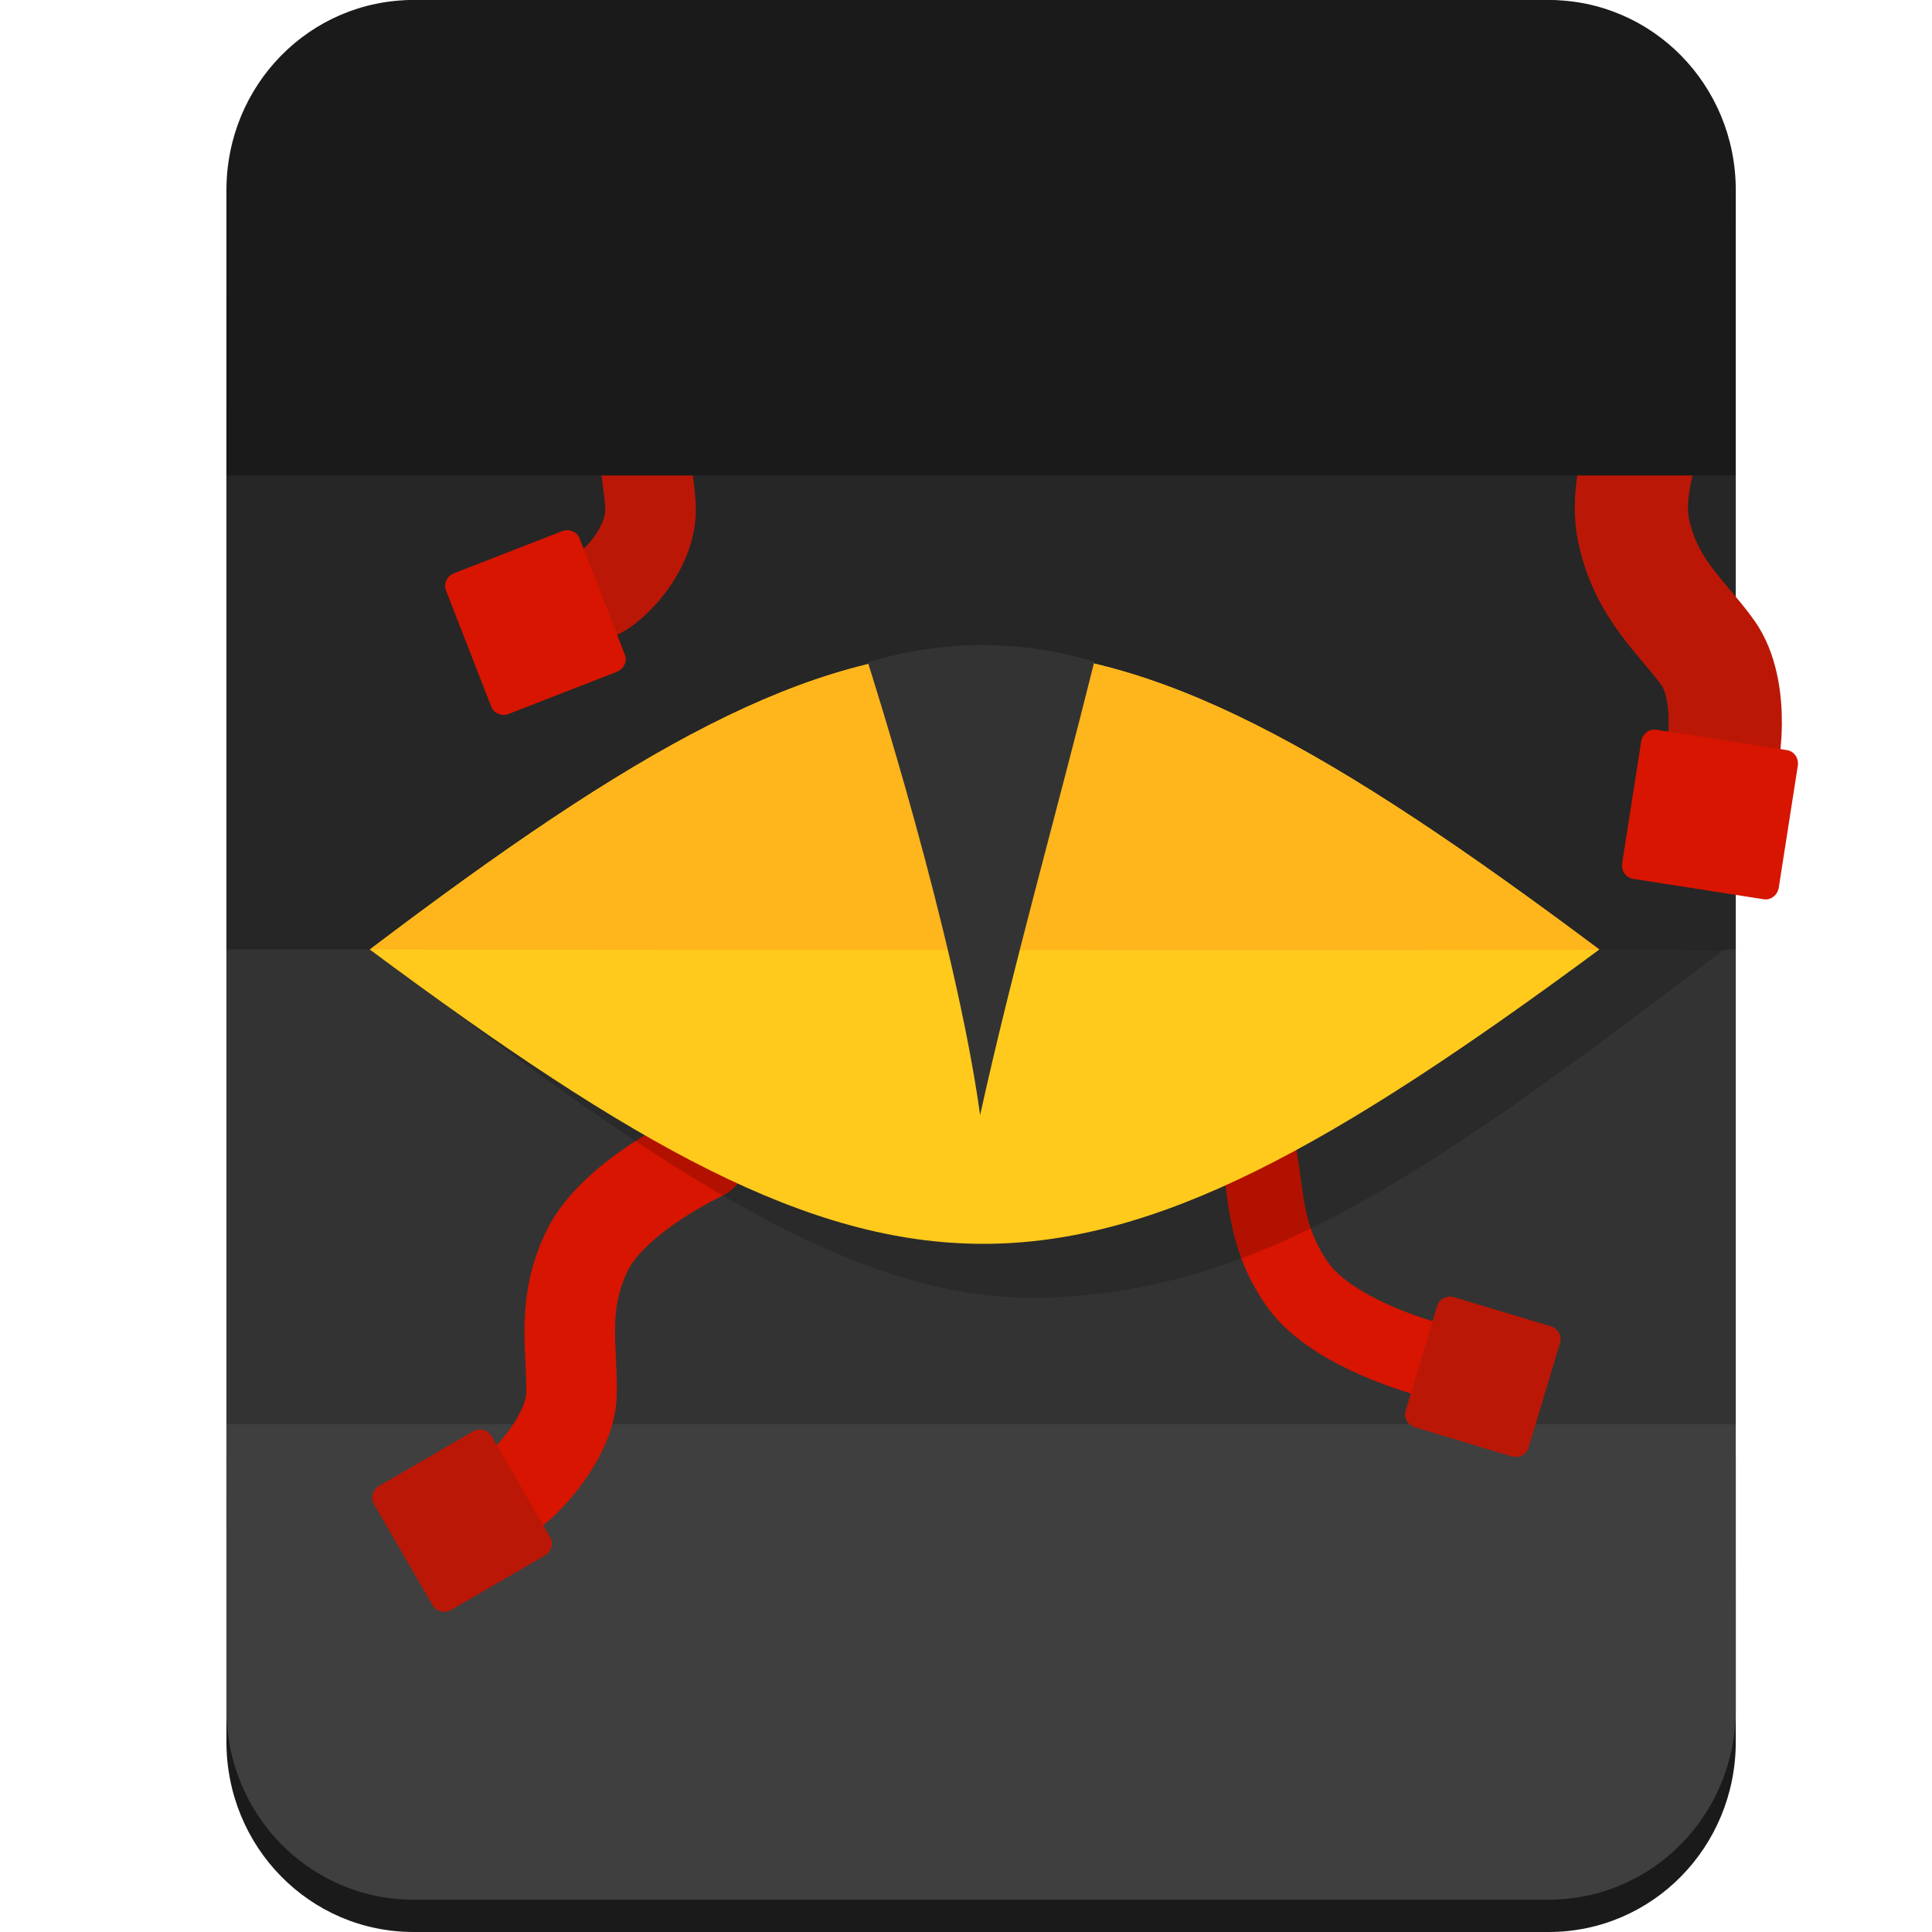
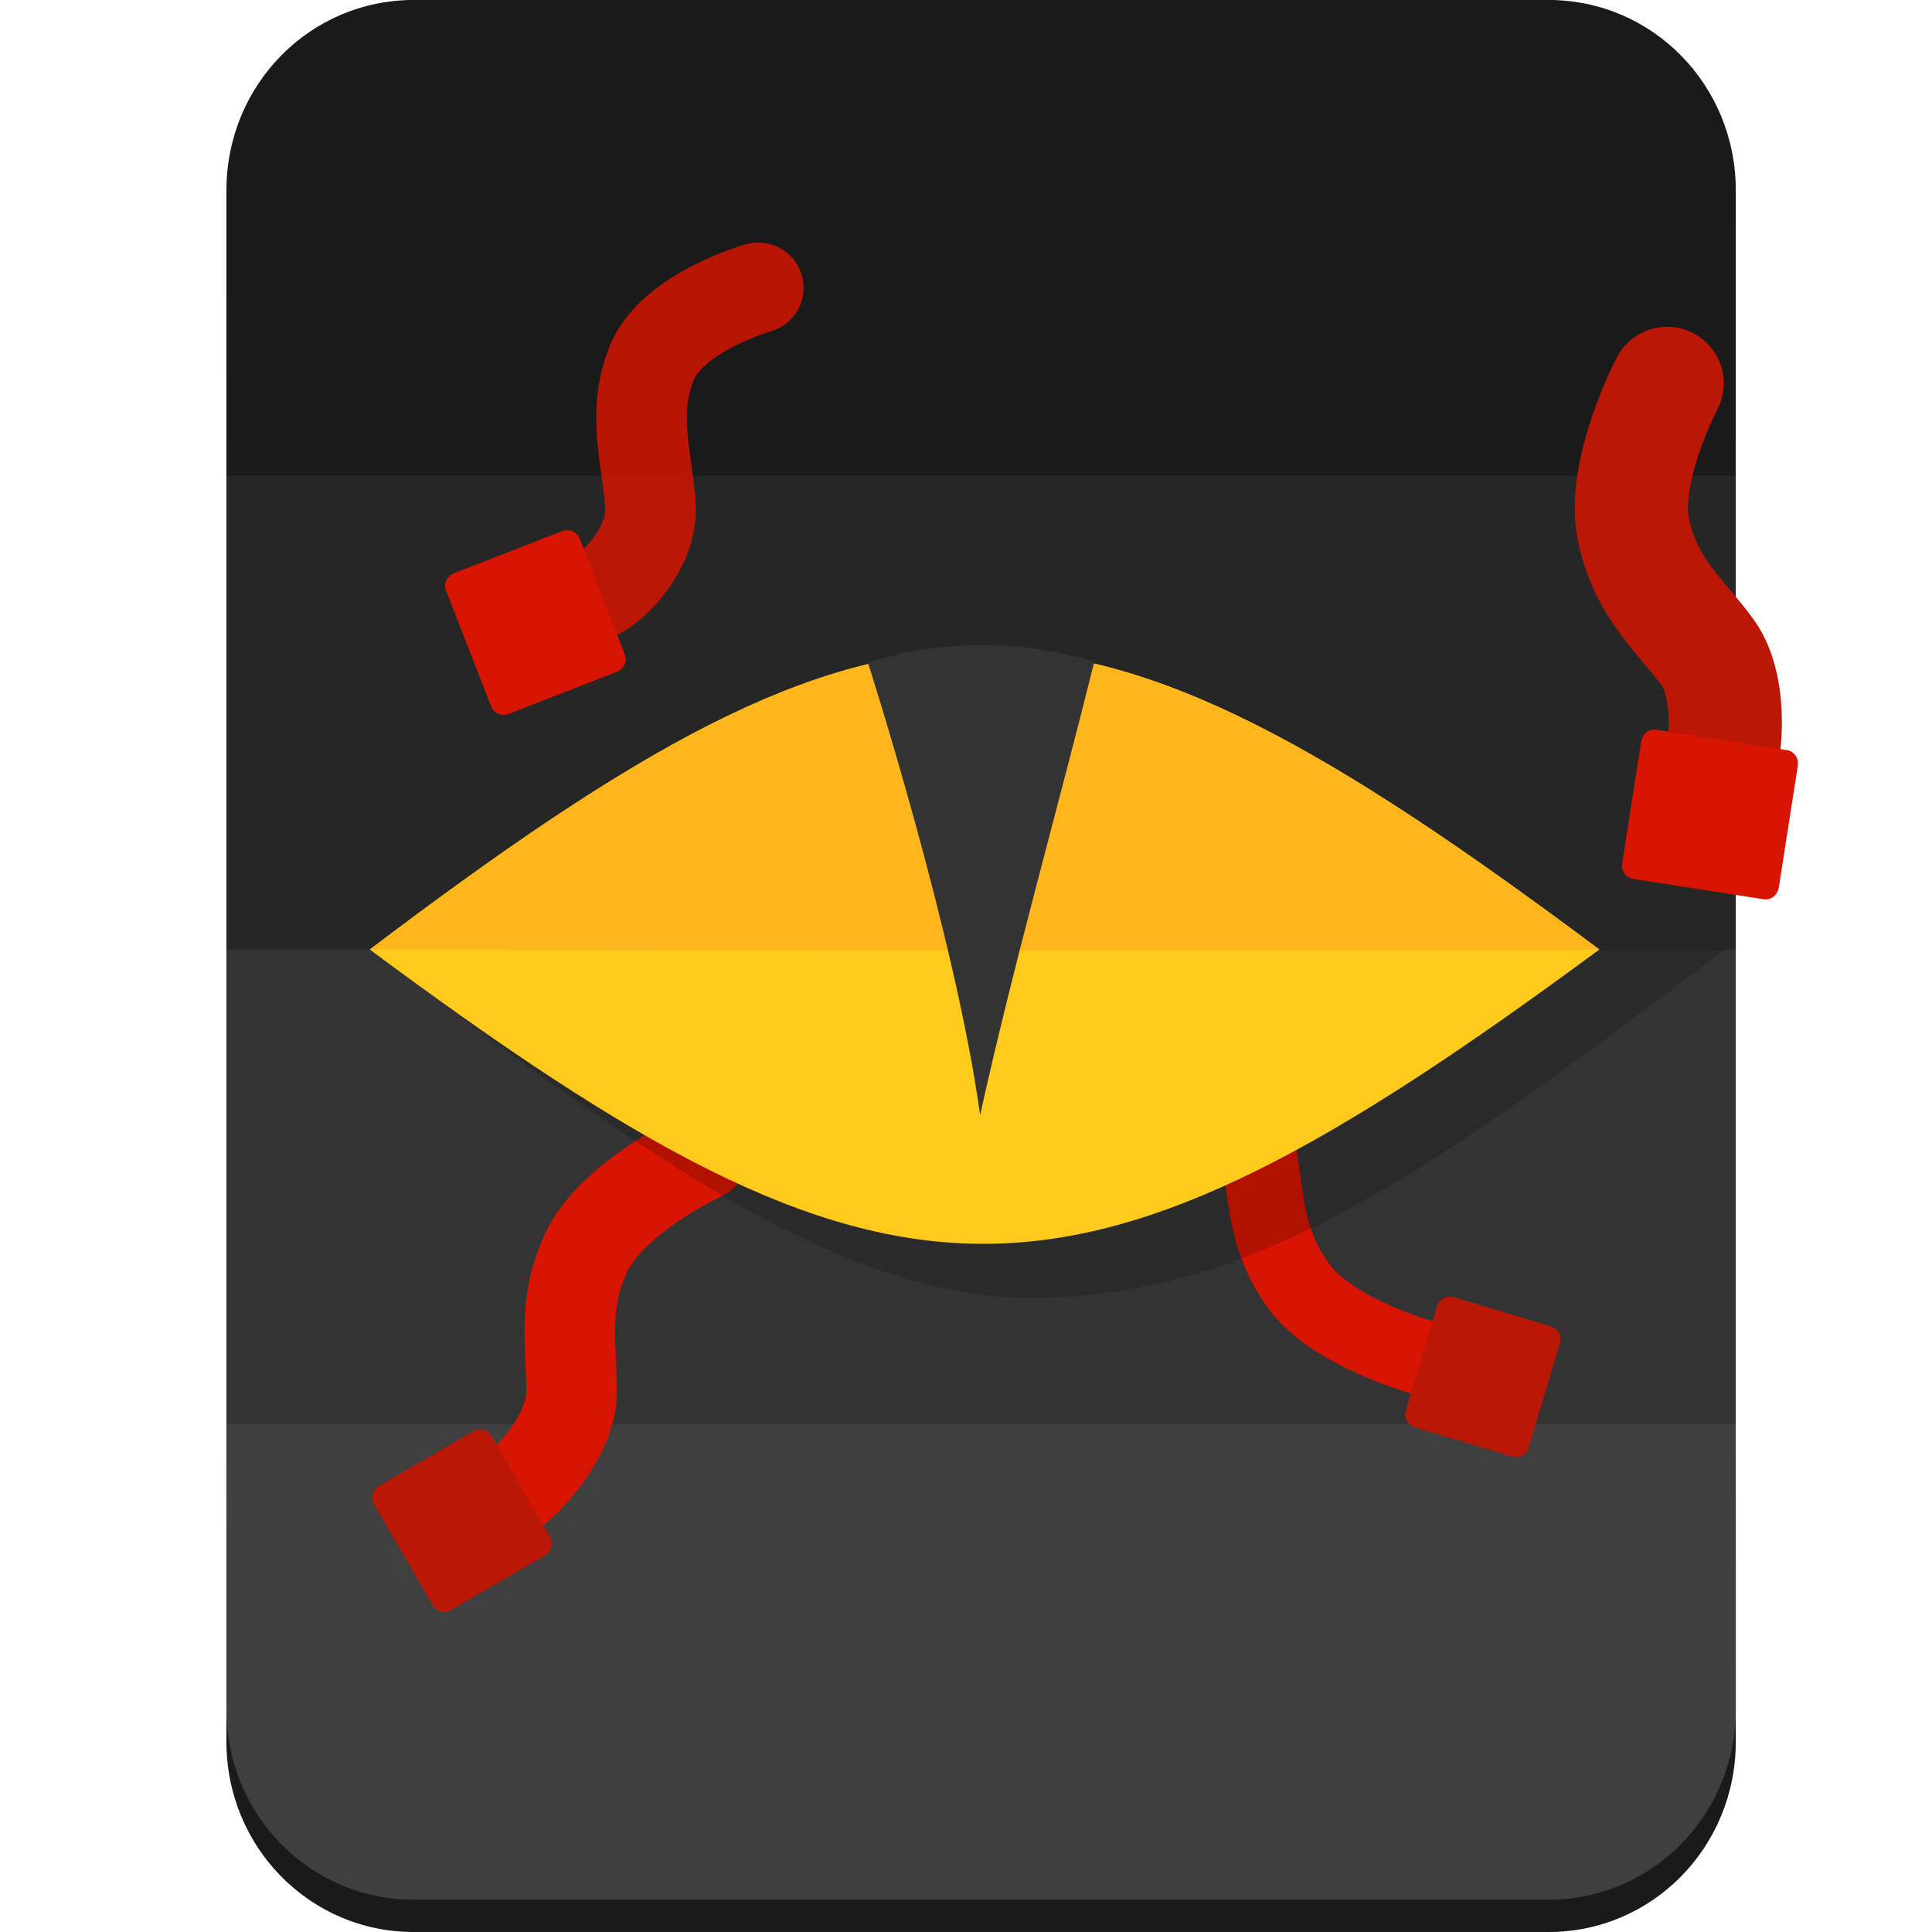
<svg xmlns="http://www.w3.org/2000/svg" width="256.0px" height="256.0px" viewBox="0 0 256.0 256.0" version="1.1" id="SVGRoot" xml:space="preserve">
  <defs id="defs686" />
  <g id="layer1" style="display:inline">
    <rect style="display:inline;fill:#000000;fill-opacity:1;stroke:none;stroke-width:45.719;stroke-linecap:round;stroke-linejoin:round" id="rect1184" width="198" height="255" x="-229" y="-255" rx="24.551" ry="27.016" transform="scale(-1)" />
    <rect style="display:inline;fill:#262626;fill-opacity:1;stroke:none;stroke-width:22.862;stroke-linecap:round;stroke-linejoin:round" id="rect2222" width="200" height="63.126" x="-230" y="-126.032" rx="0" ry="0" transform="scale(-1)" />
    <rect style="display:inline;fill:#333333;fill-opacity:1;stroke:none;stroke-width:22.839;stroke-linecap:round;stroke-linejoin:round" id="rect2308" width="200" height="63" x="-230" y="-188.811" rx="0" ry="0" transform="scale(-1)" />
    <path id="path6283" style="display:inline;fill:#1a1a1a;stroke-width:22.839;stroke-linecap:round;stroke-linejoin:round;fill-opacity:1" d="M 205.201,256 H 54.801 C 41.063,256 30.003,244.757 30.003,230.792 L 30,193 H 229.997 L 230,230.792 C 230.001,244.757 218.94,256 205.201,256 Z" />
    <path id="rect2319" style="display:inline;fill:#3f3f3f;stroke-width:22.839;stroke-linecap:round;stroke-linejoin:round" d="M 205.201,251.717 H 54.801 C 41.063,251.717 30.003,240.475 30.003,226.509 L 30,188.717 H 229.997 L 230,226.509 c 6.7e-4,13.965 -11.06,25.208 -24.799,25.208 z" />
+     <path id="path2331" style="display:inline;fill:#1a1a1a;fill-opacity:1;stroke-width:22.839;stroke-linecap:round;stroke-linejoin:round" d="M 205.201,0 H 54.801 C 41.063,0 30.003,11.243 30.003,25.208 L 30,63 H 229.997 L 230,25.208 C 230.001,11.243 218.94,0 205.201,0 Z" />
  </g>
-   <g id="layer2" style="display:inline" />
  <g id="layer3">
    <path style="display:inline;fill:none;fill-opacity:0.171;stroke:#d71500;stroke-width:12;stroke-linecap:round;stroke-linejoin:round;stroke-dasharray:none;stroke-opacity:0.843;paint-order:markers fill stroke" d="m 100.478,38.137 c 0,0 -11.336,3.203 -14.093,9.897 -2.757,6.695 -0.591,12.917 -0.194,18.925 0.396,6.008 -5.805,11.942 -7.944,12.036" id="path6612-8" />
    <path style="fill:none;fill-opacity:0.171;stroke:#d71500;stroke-width:12;stroke-linecap:round;stroke-linejoin:round;stroke-dasharray:none;stroke-opacity:1;paint-order:markers fill stroke" d="m 93.053,153.078 c 0,0 -11.865,5.51 -15.317,12.765 -3.452,7.256 -1.84,13.036 -2.011,18.963 -0.171,5.927 -7.062,13.122 -9.253,13.652" id="path6612" />
    <path style="fill:none;fill-opacity:0.171;stroke:#bb1706;stroke-width:15;stroke-linecap:round;stroke-linejoin:round;stroke-dasharray:none;stroke-opacity:1;paint-order:markers fill stroke" d="m 220.908,50.8 c 0,0 -6.106,11.569 -4.46,19.434 1.646,7.865 6.429,11.489 9.882,16.309 3.452,4.82 2.325,14.72 0.903,16.468" id="path6612-20" />
    <path style="fill:none;fill-opacity:0.171;stroke:#d71500;stroke-width:10;stroke-linecap:round;stroke-linejoin:round;stroke-dasharray:none;stroke-opacity:1;paint-order:markers fill stroke" d="m 189.442,180.148 c 0,0 -12.668,-3.262 -17.381,-9.77 -4.713,-6.508 -4.178,-12.485 -5.423,-18.282 -1.245,-5.797 -9.329,-11.621 -11.579,-11.744" id="path6612-2" />
    <path id="path6350" style="fill:#000000;fill-opacity:0.171;stroke-width:29.002;stroke-linecap:square;paint-order:markers fill stroke" d="m 49.177,125.721 c 36.78,28.164 62.852,46.18 87.258,46.235 30.86,0.069 54.922,-18.072 92.168,-46.246 l -7.973,0.075 z" />
    <path id="rect3350" style="fill:#ffca1c;fill-opacity:1;stroke-width:27.378;stroke-linecap:square;paint-order:markers fill stroke" d="m 49,125.817 c 69.816,-52.89 92.214,-52.909 162.917,-1e-5 -70.476,52.099 -93.078,51.893 -162.917,1e-5 z" />
    <path id="path6335" style="fill:#ffb51c;fill-opacity:1;stroke-width:27.378;stroke-linecap:square;paint-order:markers fill stroke" d="m 49,125.817 c 69.816,-52.89 92.214,-52.909 162.917,-1e-5 -0.101,0.224 -162.917,1e-5 -162.917,1e-5 z" />
    <path id="path5704" style="fill:#333333;fill-opacity:1;stroke-width:11.299;stroke-linecap:square;paint-order:markers fill stroke" d="m 129.87,147.757 c -3.265,-23.806 -14.877,-59.998 -14.877,-59.998 10.024,-3.021 19.981,-3.034 30.015,-0.1 -5.115,20.528 -10.81,40.477 -15.138,60.098 z" />
    <rect style="fill:#bb1706;fill-opacity:1;stroke:none;stroke-width:12;stroke-linecap:round;stroke-linejoin:round;stroke-opacity:1;paint-order:markers fill stroke" id="rect356" width="18" height="19" x="-57.178" y="195.508" transform="rotate(-30.12709)" ry="1.724" rx="1.835" />
    <rect style="fill:#d71500;fill-opacity:1;stroke:none;stroke-width:12;stroke-linecap:round;stroke-linejoin:round;stroke-opacity:1;paint-order:markers fill stroke" id="rect356-0" width="19" height="20" x="26.669" y="92.614" transform="rotate(-21.28098)" ry="1.724" rx="1.835" />
    <rect style="fill:#d71500;fill-opacity:1;stroke:none;stroke-width:12;stroke-linecap:round;stroke-linejoin:round;stroke-opacity:1;paint-order:markers fill stroke" id="rect356-2" width="20" height="21" x="-81.649" y="230.028" transform="rotate(-81.11914)" ry="1.724" rx="1.835" />
    <rect style="fill:#bb1706;fill-opacity:1;stroke:none;stroke-width:12;stroke-linecap:round;stroke-linejoin:round;stroke-opacity:1;paint-order:markers fill stroke" id="rect356-6" width="17" height="18" x="-249.208" y="109.106" transform="matrix(-0.9576186,-0.2880393,-0.2880393,0.9576186,0,0)" ry="1.724" rx="1.835" />
  </g>
-   <path id="path2331" style="display:inline;fill:#1a1a1a;fill-opacity:1;stroke-width:22.839;stroke-linecap:round;stroke-linejoin:round" d="M 205.201,0 H 54.801 C 41.063,0 30.003,11.243 30.003,25.208 L 30,63 H 229.997 L 230,25.208 C 230.001,11.243 218.94,0 205.201,0 Z" />
</svg>
